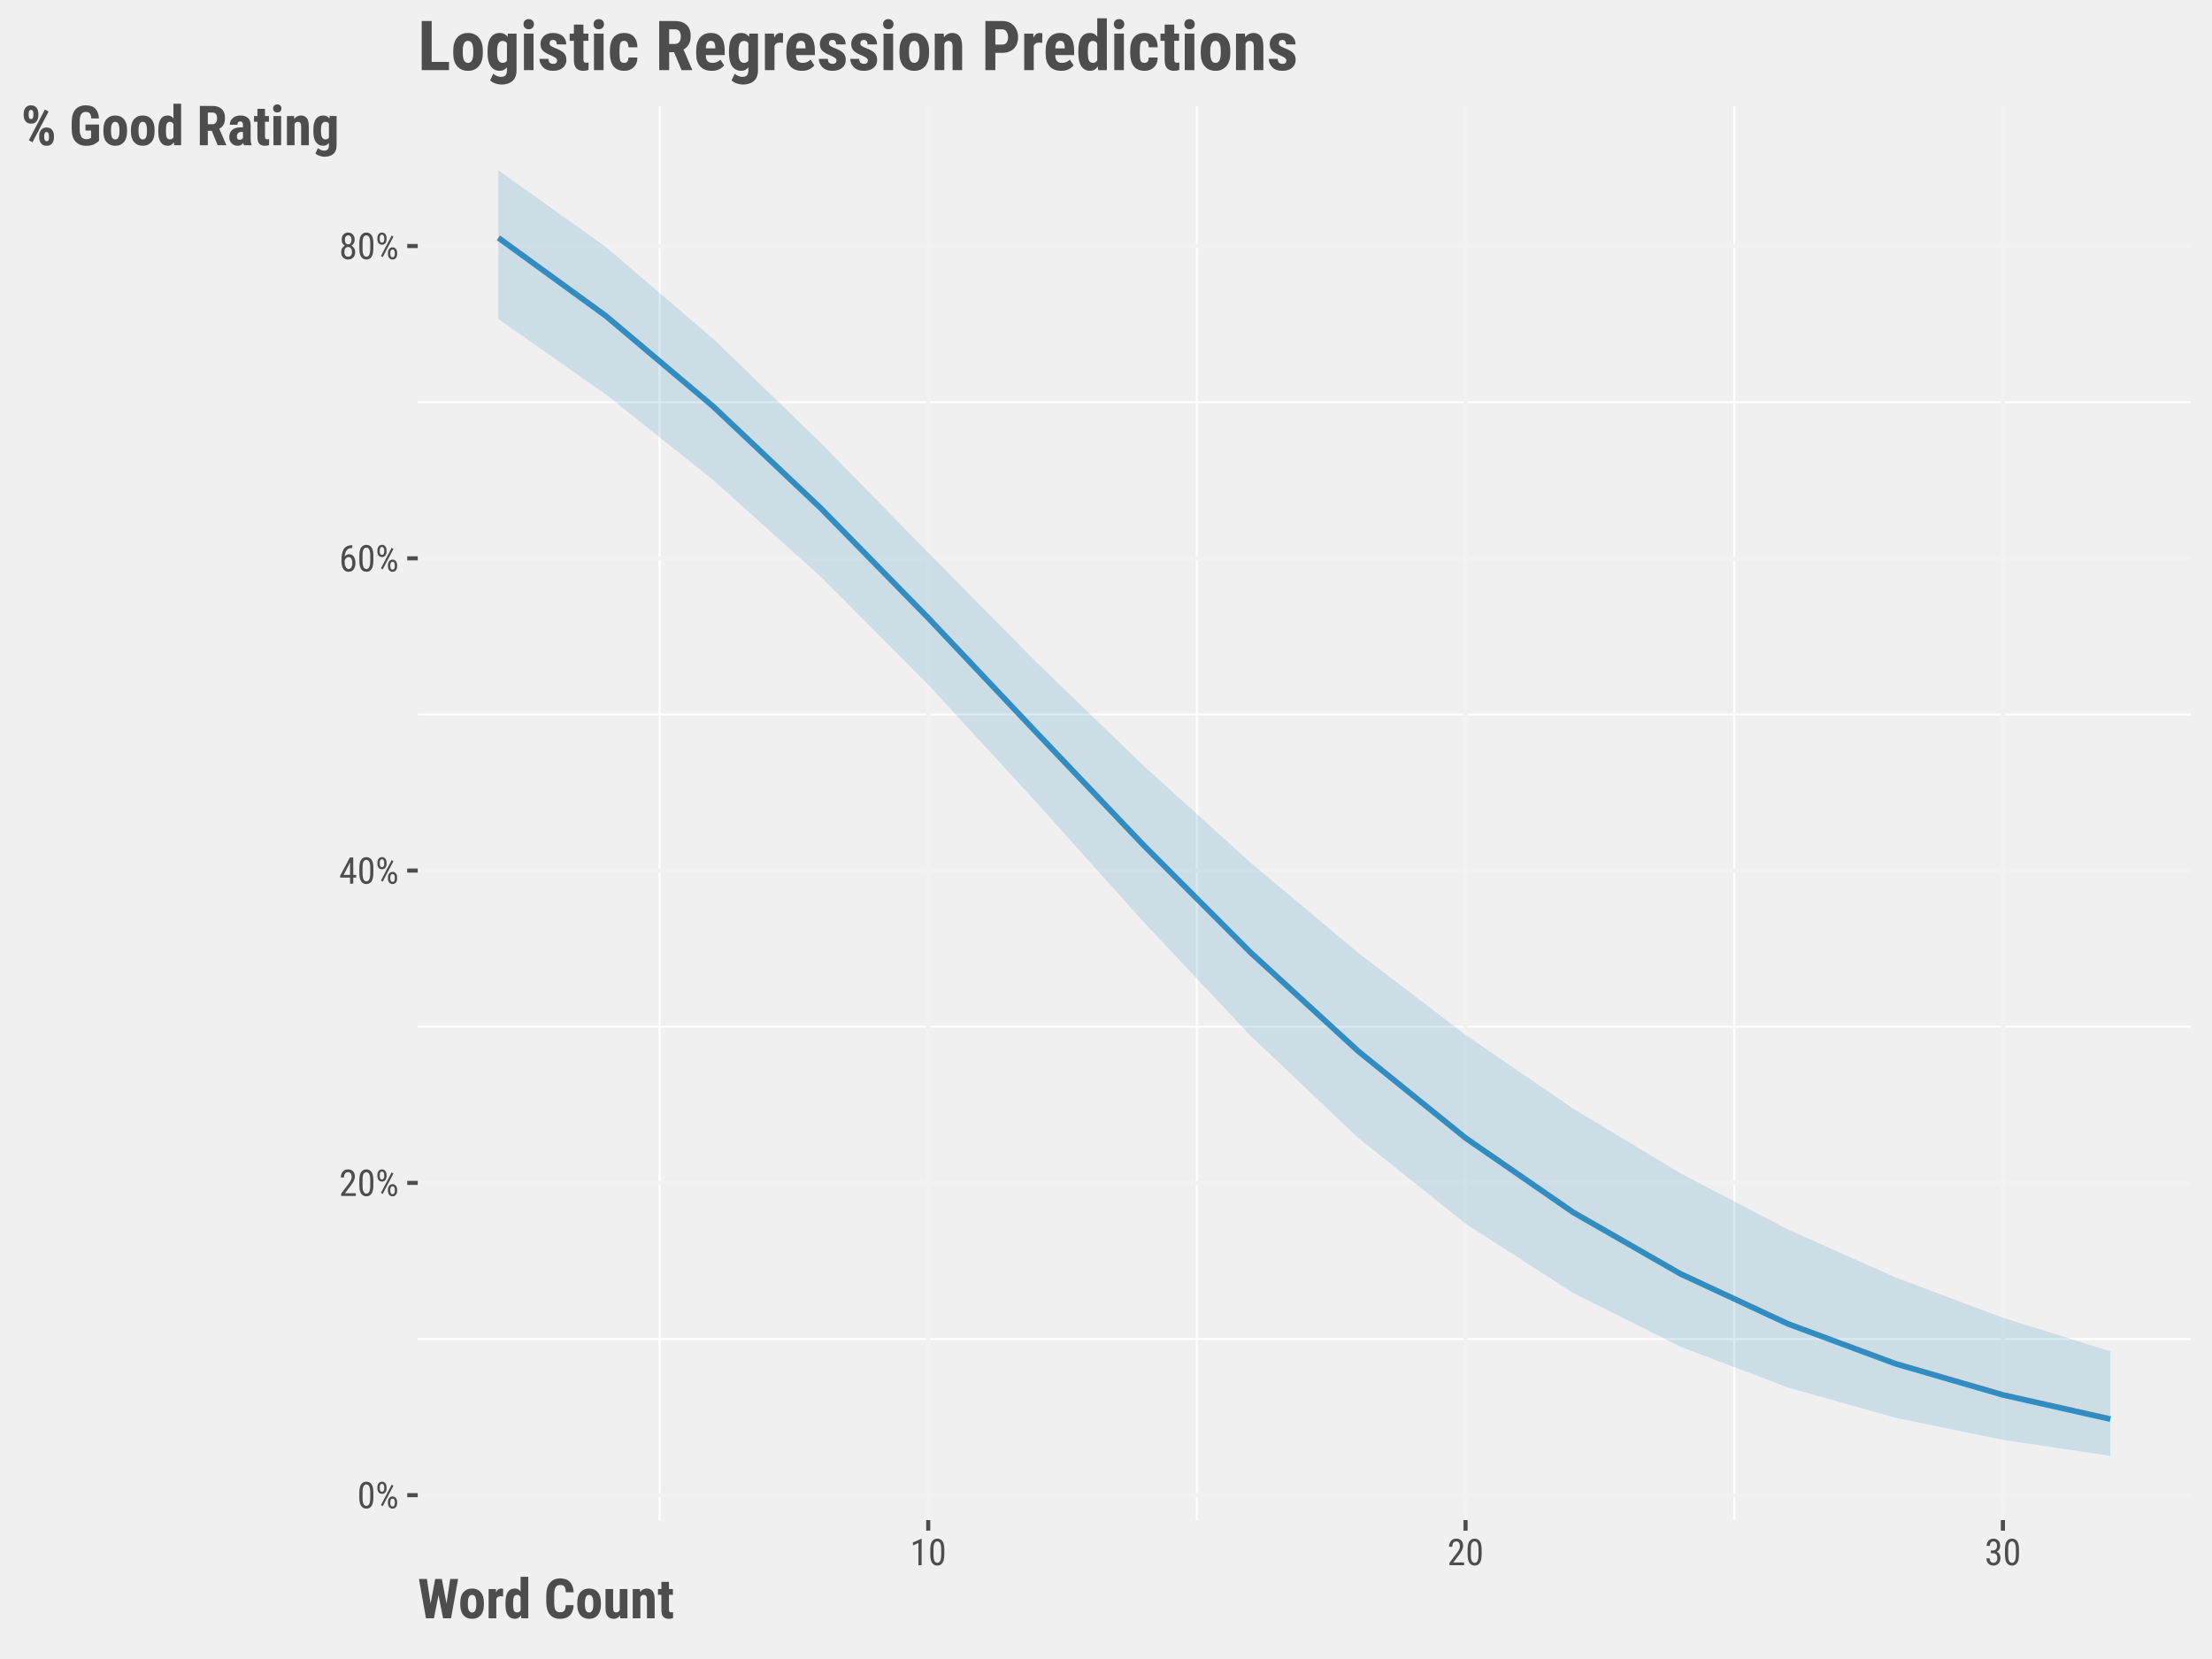
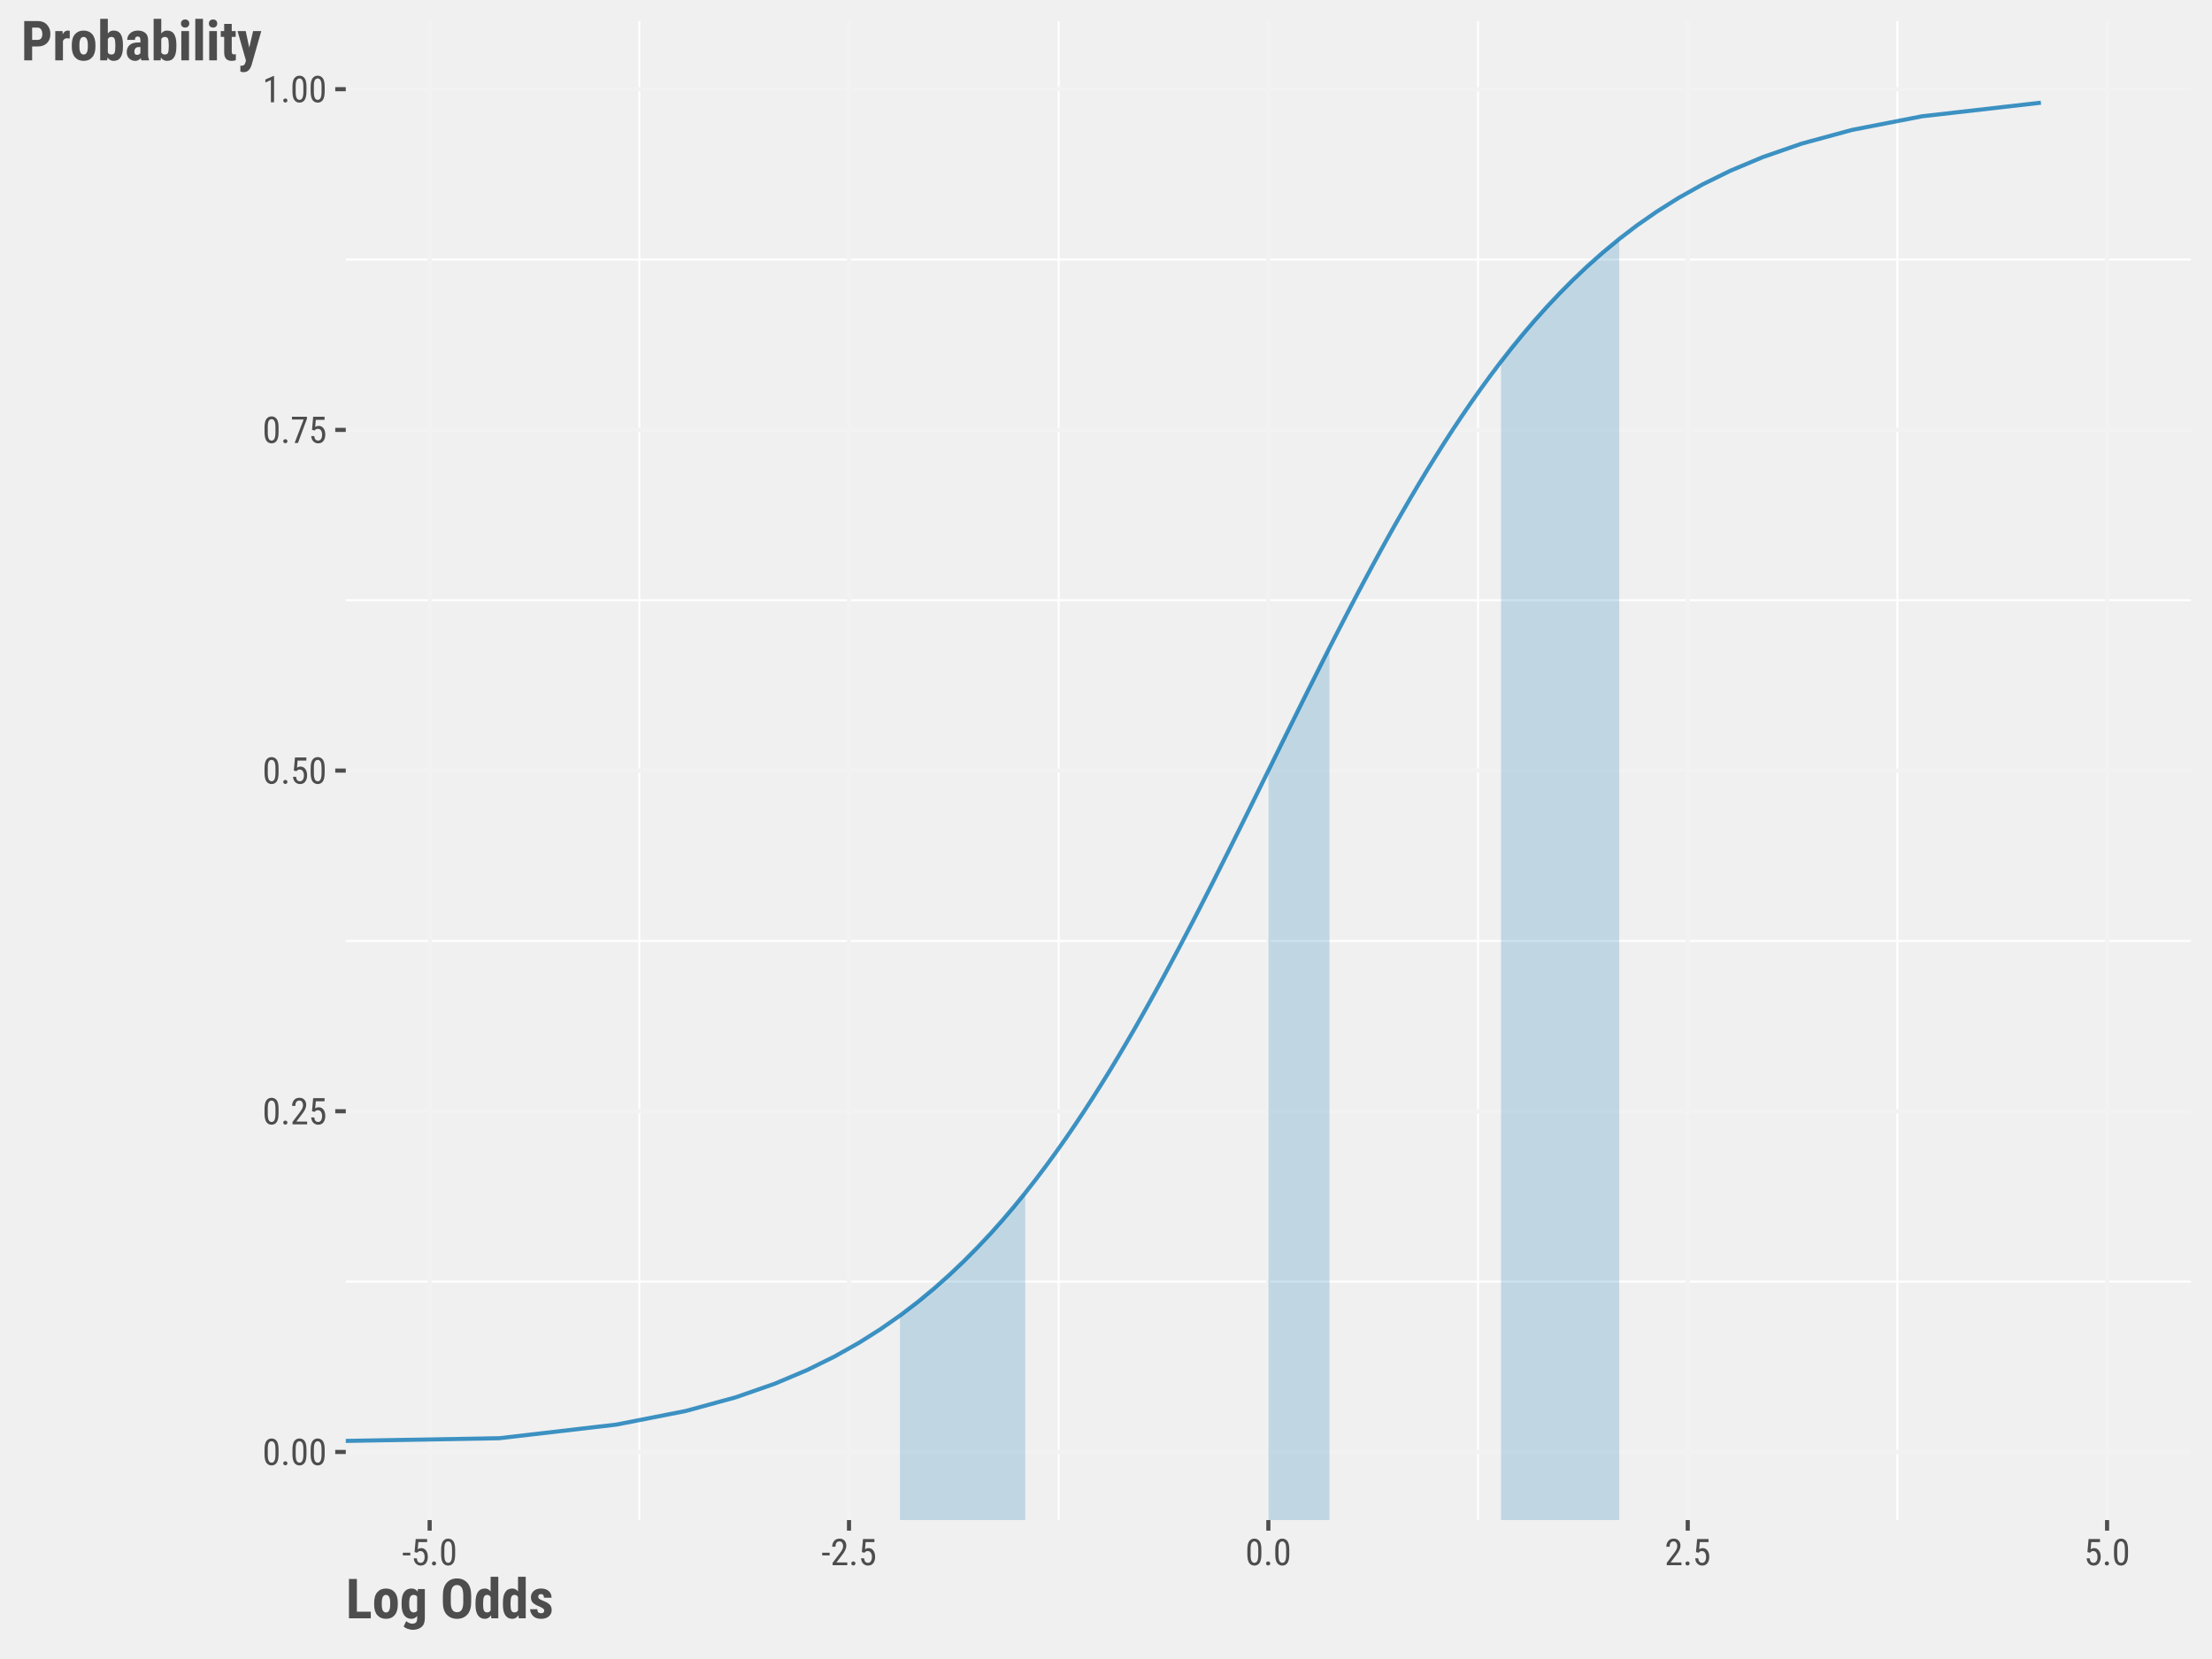
<svg xmlns="http://www.w3.org/2000/svg" class="svglite" width="576.00pt" height="432.00pt" viewBox="0 0 576.00 432.00">
  <defs>
    <style type="text/css">
    .svglite line, .svglite polyline, .svglite polygon, .svglite path, .svglite rect, .svglite circle {
      fill: none;
      stroke: #000000;
      stroke-linecap: round;
      stroke-linejoin: round;
      stroke-miterlimit: 10.00;
    }
    .svglite text {
      white-space: pre;
    }
  </style>
  </defs>
  <rect width="100%" height="100%" style="stroke: none; fill: none;" />
  <defs>
    <clipPath id="cpMC4wMHw1NzYuMDB8MC4wMHw0MzIuMDA=">
      <rect x="0.00" y="0.00" width="576.00" height="432.00" />
    </clipPath>
  </defs>
  <g clip-path="url(#cpMC4wMHw1NzYuMDB8MC4wMHw0MzIuMDA=)">
-     <rect x="0.00" y="0" width="576.00" height="432.00" style="stroke-width: 1.07; stroke: none;" />
+     <rect x="0.00" y="0.00" width="576.00" height="432.00" style="stroke-width: 1.07; stroke: none;" />
  </g>
  <defs>
-     <clipPath id="cpMTA4Ljc4fDU3MC41MnwyNy41OXwzOTUuODM=">
-       <rect x="108.78" y="27.59" width="461.74" height="368.24" />
+     <clipPath id="cpOTAuMDR8NTcwLjUyfDUuNDh8Mzk1Ljgz">
+       <rect x="90.04" y="5.48" width="480.48" height="390.35" />
    </clipPath>
  </defs>
-   <g clip-path="url(#cpMTA4Ljc4fDU3MC41MnwyNy41OXwzOTUuODM=)">
-     <polyline points="108.78,348.68 570.52,348.68 " style="stroke-width: 0.53; stroke: #FFFFFF; stroke-linecap: butt;" />
-     <polyline points="108.78,267.36 570.52,267.36 " style="stroke-width: 0.53; stroke: #FFFFFF; stroke-linecap: butt;" />
-     <polyline points="108.78,186.04 570.52,186.04 " style="stroke-width: 0.53; stroke: #FFFFFF; stroke-linecap: butt;" />
-     <polyline points="108.78,104.73 570.52,104.73 " style="stroke-width: 0.53; stroke: #FFFFFF; stroke-linecap: butt;" />
-     <polyline points="171.75,395.83 171.75,27.59 " style="stroke-width: 0.53; stroke: #FFFFFF; stroke-linecap: butt;" />
-     <polyline points="311.67,395.83 311.67,27.59 " style="stroke-width: 0.53; stroke: #FFFFFF; stroke-linecap: butt;" />
-     <polyline points="451.59,395.83 451.59,27.59 " style="stroke-width: 0.53; stroke: #FFFFFF; stroke-linecap: butt;" />
-     <polyline points="108.78,389.34 570.52,389.34 " style="stroke-width: 1.07; stroke: #F2F2F2; stroke-linecap: butt;" />
-     <polyline points="108.78,308.02 570.52,308.02 " style="stroke-width: 1.07; stroke: #F2F2F2; stroke-linecap: butt;" />
-     <polyline points="108.78,226.70 570.52,226.70 " style="stroke-width: 1.07; stroke: #F2F2F2; stroke-linecap: butt;" />
-     <polyline points="108.78,145.39 570.52,145.39 " style="stroke-width: 1.07; stroke: #F2F2F2; stroke-linecap: butt;" />
-     <polyline points="108.78,64.07 570.52,64.07 " style="stroke-width: 1.07; stroke: #F2F2F2; stroke-linecap: butt;" />
-     <polyline points="241.71,395.83 241.71,27.59 " style="stroke-width: 1.07; stroke: #F2F2F2; stroke-linecap: butt;" />
-     <polyline points="381.63,395.83 381.63,27.59 " style="stroke-width: 1.07; stroke: #F2F2F2; stroke-linecap: butt;" />
-     <polyline points="521.55,395.83 521.55,27.59 " style="stroke-width: 1.07; stroke: #F2F2F2; stroke-linecap: butt;" />
-     <polyline points="129.77,61.92 157.76,82.26 185.74,105.86 213.72,132.33 241.71,160.91 269.69,190.54 297.68,219.98 325.66,248.03 353.64,273.69 381.63,296.33 409.61,315.66 437.60,331.71 465.58,344.73 493.56,355.10 521.55,363.23 549.53,369.53 " style="stroke-width: 1.49; stroke: #0072B2; stroke-opacity: 0.75; stroke-linecap: butt;" />
-     <polygon points="129.77,44.33 157.76,64.30 185.74,88.25 213.72,115.33 241.71,143.93 269.69,172.27 297.68,199.30 325.66,224.64 353.64,248.10 381.63,269.49 409.61,288.66 437.60,305.53 465.58,320.15 493.56,332.63 521.55,343.14 549.53,351.89 549.53,379.10 521.55,374.93 493.56,369.18 465.58,361.30 437.60,350.69 409.61,336.67 381.63,318.64 353.64,296.27 325.66,269.73 297.68,239.96 269.69,208.74 241.71,178.26 213.72,150.18 185.74,125.02 157.76,102.71 129.77,83.08 " style="stroke-width: 0.00; stroke: none; stroke-linecap: butt; fill: #0072B2; fill-opacity: 0.15;" />
-     <polyline points="129.77,44.33 157.76,64.30 185.74,88.25 213.72,115.33 241.71,143.93 269.69,172.27 297.68,199.30 325.66,224.64 353.64,248.10 381.63,269.49 409.61,288.66 437.60,305.53 465.58,320.15 493.56,332.63 521.55,343.14 549.53,351.89 " style="stroke-width: 1.07; stroke: none; stroke-linecap: butt;" />
-     <polyline points="549.53,379.10 521.55,374.93 493.56,369.18 465.58,361.30 437.60,350.69 409.61,336.67 381.63,318.64 353.64,296.27 325.66,269.73 297.68,239.96 269.69,208.74 241.71,178.26 213.72,150.18 185.74,125.02 157.76,102.71 129.77,83.08 " style="stroke-width: 1.07; stroke: none; stroke-linecap: butt;" />
+   <g clip-path="url(#cpOTAuMDR8NTcwLjUyfDUuNDh8Mzk1Ljgz)">
+     <polyline points="90.04,333.73 570.52,333.73 " style="stroke-width: 0.53; stroke: #FFFFFF; stroke-linecap: butt;" />
+     <polyline points="90.04,245.02 570.52,245.02 " style="stroke-width: 0.53; stroke: #FFFFFF; stroke-linecap: butt;" />
+     <polyline points="90.04,156.30 570.52,156.30 " style="stroke-width: 0.53; stroke: #FFFFFF; stroke-linecap: butt;" />
+     <polyline points="90.04,67.58 570.52,67.58 " style="stroke-width: 0.53; stroke: #FFFFFF; stroke-linecap: butt;" />
+     <polyline points="166.48,395.83 166.48,5.48 " style="stroke-width: 0.53; stroke: #FFFFFF; stroke-linecap: butt;" />
+     <polyline points="275.68,395.83 275.68,5.48 " style="stroke-width: 0.53; stroke: #FFFFFF; stroke-linecap: butt;" />
+     <polyline points="384.88,395.83 384.88,5.48 " style="stroke-width: 0.53; stroke: #FFFFFF; stroke-linecap: butt;" />
+     <polyline points="494.08,395.83 494.08,5.48 " style="stroke-width: 0.53; stroke: #FFFFFF; stroke-linecap: butt;" />
+     <polyline points="90.04,378.09 570.52,378.09 " style="stroke-width: 1.07; stroke: #F2F2F2; stroke-linecap: butt;" />
+     <polyline points="90.04,289.37 570.52,289.37 " style="stroke-width: 1.07; stroke: #F2F2F2; stroke-linecap: butt;" />
+     <polyline points="90.04,200.66 570.52,200.66 " style="stroke-width: 1.07; stroke: #F2F2F2; stroke-linecap: butt;" />
+     <polyline points="90.04,111.94 570.52,111.94 " style="stroke-width: 1.07; stroke: #F2F2F2; stroke-linecap: butt;" />
+     <polyline points="90.04,23.22 570.52,23.22 " style="stroke-width: 1.07; stroke: #F2F2F2; stroke-linecap: butt;" />
+     <polyline points="111.88,395.83 111.88,5.48 " style="stroke-width: 1.07; stroke: #F2F2F2; stroke-linecap: butt;" />
+     <polyline points="221.08,395.83 221.08,5.48 " style="stroke-width: 1.07; stroke: #F2F2F2; stroke-linecap: butt;" />
+     <polyline points="330.28,395.83 330.28,5.48 " style="stroke-width: 1.07; stroke: #F2F2F2; stroke-linecap: butt;" />
+     <polyline points="439.48,395.83 439.48,5.48 " style="stroke-width: 1.07; stroke: #F2F2F2; stroke-linecap: butt;" />
+     <polyline points="548.68,395.83 548.68,5.48 " style="stroke-width: 1.07; stroke: #F2F2F2; stroke-linecap: butt;" />
+     <polyline points="-72.03,378.05 130.00,374.51 160.50,370.96 178.59,367.41 191.57,363.86 201.76,360.31 210.17,356.76 217.36,353.21 223.65,349.67 229.27,346.12 234.35,342.57 239.00,339.02 243.29,335.47 247.28,331.92 251.02,328.37 254.54,324.82 257.88,321.28 261.05,317.73 264.07,314.18 266.97,310.63 269.75,307.08 272.43,303.53 275.02,299.98 277.52,296.44 279.95,292.89 282.31,289.34 284.61,285.79 286.85,282.24 289.05,278.69 291.19,275.14 293.29,271.59 295.35,268.05 297.37,264.50 299.36,260.95 301.32,257.40 303.26,253.85 305.16,250.30 307.05,246.75 308.91,243.21 310.76,239.66 312.59,236.11 314.40,232.56 316.20,229.01 317.98,225.46 319.76,221.91 321.53,218.36 323.29,214.82 325.05,211.27 326.80,207.72 328.55,204.17 330.30,200.62 332.04,197.07 333.79,193.52 335.54,189.98 337.30,186.43 339.06,182.88 340.83,179.33 342.61,175.78 344.39,172.23 346.19,168.68 348.01,165.13 349.84,161.59 351.68,158.04 353.54,154.49 355.43,150.94 357.34,147.39 359.27,143.84 361.23,140.29 363.22,136.74 365.25,133.20 367.31,129.65 369.41,126.10 371.55,122.55 373.75,119.00 375.99,115.45 378.29,111.90 380.65,108.36 383.08,104.81 385.59,101.26 388.18,97.71 390.86,94.16 393.64,90.61 396.54,87.06 399.57,83.51 402.74,79.97 406.08,76.42 409.61,72.87 413.35,69.32 417.35,65.77 421.65,62.22 426.30,58.67 431.39,55.13 437.02,51.58 443.33,48.03 450.54,44.48 458.98,40.93 469.21,37.38 482.27,33.83 500.50,30.28 531.44,26.74 " style="stroke-width: 1.07; stroke: #0072B2; stroke-opacity: 0.75; stroke-linecap: butt;" />
+     <polygon points="330.30,200.62 332.04,197.07 333.79,193.52 335.54,189.98 337.30,186.43 339.06,182.88 340.83,179.33 342.61,175.78 344.39,172.23 346.19,168.68 346.19,395.83 344.39,395.83 342.61,395.83 340.83,395.83 339.06,395.83 337.30,395.83 335.54,395.83 333.79,395.83 332.04,395.83 330.30,395.83 " style="stroke-width: 0.00; stroke: none; stroke-linecap: butt; fill: #0072B2; fill-opacity: 0.20;" />
+     <polyline points="330.30,200.62 332.04,197.07 333.79,193.52 335.54,189.98 337.30,186.43 339.06,182.88 340.83,179.33 342.61,175.78 344.39,172.23 346.19,168.68 " style="stroke-width: 1.07; stroke: none; stroke-linecap: butt;" />
+     <polyline points="346.19,395.83 344.39,395.83 342.61,395.83 340.83,395.83 339.06,395.83 337.30,395.83 335.54,395.83 333.79,395.83 332.04,395.83 330.30,395.83 " style="stroke-width: 1.07; stroke: none; stroke-linecap: butt;" />
+     <polygon points="234.35,342.57 239.00,339.02 243.29,335.47 247.28,331.92 251.02,328.37 254.54,324.82 257.88,321.28 261.05,317.73 264.07,314.18 266.97,310.63 266.97,395.83 264.07,395.83 261.05,395.83 257.88,395.83 254.54,395.83 251.02,395.83 247.28,395.83 243.29,395.83 239.00,395.83 234.35,395.83 " style="stroke-width: 0.00; stroke: none; stroke-linecap: butt; fill: #0072B2; fill-opacity: 0.20;" />
+     <polyline points="234.35,342.57 239.00,339.02 243.29,335.47 247.28,331.92 251.02,328.37 254.54,324.82 257.88,321.28 261.05,317.73 264.07,314.18 266.97,310.63 " style="stroke-width: 1.07; stroke: none; stroke-linecap: butt;" />
+     <polyline points="266.97,395.83 264.07,395.83 261.05,395.83 257.88,395.83 254.54,395.83 251.02,395.83 247.28,395.83 243.29,395.83 239.00,395.83 234.35,395.83 " style="stroke-width: 1.07; stroke: none; stroke-linecap: butt;" />
+     <polygon points="390.86,94.16 393.64,90.61 396.54,87.06 399.57,83.51 402.74,79.97 406.08,76.42 409.61,72.87 413.35,69.32 417.35,65.77 421.65,62.22 421.65,395.83 417.35,395.83 413.35,395.83 409.61,395.83 406.08,395.83 402.74,395.83 399.57,395.83 396.54,395.83 393.64,395.83 390.86,395.83 " style="stroke-width: 0.00; stroke: none; stroke-linecap: butt; fill: #0072B2; fill-opacity: 0.20;" />
+     <polyline points="390.86,94.16 393.64,90.61 396.54,87.06 399.57,83.51 402.74,79.97 406.08,76.42 409.61,72.87 413.35,69.32 417.35,65.77 421.65,62.22 " style="stroke-width: 1.07; stroke: none; stroke-linecap: butt;" />
+     <polyline points="421.65,395.83 417.35,395.83 413.35,395.83 409.61,395.83 406.08,395.83 402.74,395.83 399.57,395.83 396.54,395.83 393.64,395.83 390.86,395.83 " style="stroke-width: 1.07; stroke: none; stroke-linecap: butt;" />
  </g>
  <g clip-path="url(#cpMC4wMHw1NzYuMDB8MC4wMHw0MzIuMDA=)">
-     <text x="103.85" y="392.75" text-anchor="end" style="font-size: 9.60px;fill: #4D4D4D; font-family: &quot;Roboto Condensed&quot;;" textLength="10.81px" lengthAdjust="spacingAndGlyphs">0%</text>
-     <text x="103.85" y="311.43" text-anchor="end" style="font-size: 9.60px;fill: #4D4D4D; font-family: &quot;Roboto Condensed&quot;;" textLength="15.54px" lengthAdjust="spacingAndGlyphs">20%</text>
-     <text x="103.85" y="230.11" text-anchor="end" style="font-size: 9.60px;fill: #4D4D4D; font-family: &quot;Roboto Condensed&quot;;" textLength="15.54px" lengthAdjust="spacingAndGlyphs">40%</text>
-     <text x="103.85" y="148.80" text-anchor="end" style="font-size: 9.60px;fill: #4D4D4D; font-family: &quot;Roboto Condensed&quot;;" textLength="15.54px" lengthAdjust="spacingAndGlyphs">60%</text>
-     <text x="103.85" y="67.48" text-anchor="end" style="font-size: 9.60px;fill: #4D4D4D; font-family: &quot;Roboto Condensed&quot;;" textLength="15.54px" lengthAdjust="spacingAndGlyphs">80%</text>
-     <polyline points="106.04,389.34 108.78,389.34 " style="stroke-width: 1.07; stroke: #4D4D4D; stroke-linecap: butt;" />
-     <polyline points="106.04,308.02 108.78,308.02 " style="stroke-width: 1.07; stroke: #4D4D4D; stroke-linecap: butt;" />
-     <polyline points="106.04,226.70 108.78,226.70 " style="stroke-width: 1.07; stroke: #4D4D4D; stroke-linecap: butt;" />
-     <polyline points="106.04,145.39 108.78,145.39 " style="stroke-width: 1.07; stroke: #4D4D4D; stroke-linecap: butt;" />
-     <polyline points="106.04,64.07 108.78,64.07 " style="stroke-width: 1.07; stroke: #4D4D4D; stroke-linecap: butt;" />
-     <polyline points="241.71,398.57 241.71,395.83 " style="stroke-width: 1.07; stroke: #4D4D4D; stroke-linecap: butt;" />
-     <polyline points="381.63,398.57 381.63,395.83 " style="stroke-width: 1.07; stroke: #4D4D4D; stroke-linecap: butt;" />
-     <polyline points="521.55,398.57 521.55,395.83 " style="stroke-width: 1.07; stroke: #4D4D4D; stroke-linecap: butt;" />
-     <text x="241.71" y="407.58" text-anchor="middle" style="font-size: 9.60px;fill: #4D4D4D; font-family: &quot;Roboto Condensed&quot;;" textLength="9.48px" lengthAdjust="spacingAndGlyphs">10</text>
-     <text x="381.63" y="407.58" text-anchor="middle" style="font-size: 9.60px;fill: #4D4D4D; font-family: &quot;Roboto Condensed&quot;;" textLength="9.48px" lengthAdjust="spacingAndGlyphs">20</text>
-     <text x="521.55" y="407.58" text-anchor="middle" style="font-size: 9.60px;fill: #4D4D4D; font-family: &quot;Roboto Condensed&quot;;" textLength="9.48px" lengthAdjust="spacingAndGlyphs">30</text>
-     <text x="108.78" y="421.40" style="font-size: 14.40px; font-weight: bold;fill: #4D4D4D; font-family: &quot;Roboto Condensed&quot;;" textLength="67.13px" lengthAdjust="spacingAndGlyphs">Word Count</text>
-     <text x="5.48" y="37.82" style="font-size: 14.40px; font-weight: bold;fill: #4D4D4D; font-family: &quot;Roboto Condensed&quot;;" textLength="82.83px" lengthAdjust="spacingAndGlyphs">% Good Rating</text>
-     <text x="108.78" y="18.27" style="font-size: 18.00px; font-weight: bold;fill: #4D4D4D; font-family: &quot;Roboto Condensed&quot;;" textLength="229.47px" lengthAdjust="spacingAndGlyphs">Logistic Regression Predictions</text>
+     <text x="85.10" y="381.50" text-anchor="end" style="font-size: 9.60px;fill: #4D4D4D; font-family: &quot;Roboto Condensed&quot;;" textLength="16.74px" lengthAdjust="spacingAndGlyphs">0.00</text>
+     <text x="85.10" y="292.78" text-anchor="end" style="font-size: 9.60px;fill: #4D4D4D; font-family: &quot;Roboto Condensed&quot;;" textLength="16.74px" lengthAdjust="spacingAndGlyphs">0.25</text>
+     <text x="85.10" y="204.07" text-anchor="end" style="font-size: 9.60px;fill: #4D4D4D; font-family: &quot;Roboto Condensed&quot;;" textLength="16.74px" lengthAdjust="spacingAndGlyphs">0.50</text>
+     <text x="85.10" y="115.35" text-anchor="end" style="font-size: 9.60px;fill: #4D4D4D; font-family: &quot;Roboto Condensed&quot;;" textLength="16.74px" lengthAdjust="spacingAndGlyphs">0.75</text>
+     <text x="85.10" y="26.63" text-anchor="end" style="font-size: 9.60px;fill: #4D4D4D; font-family: &quot;Roboto Condensed&quot;;" textLength="16.74px" lengthAdjust="spacingAndGlyphs">1.00</text>
+     <polyline points="87.30,378.09 90.04,378.09 " style="stroke-width: 1.07; stroke: #4D4D4D; stroke-linecap: butt;" />
+     <polyline points="87.30,289.37 90.04,289.37 " style="stroke-width: 1.07; stroke: #4D4D4D; stroke-linecap: butt;" />
+     <polyline points="87.30,200.66 90.04,200.66 " style="stroke-width: 1.07; stroke: #4D4D4D; stroke-linecap: butt;" />
+     <polyline points="87.30,111.94 90.04,111.94 " style="stroke-width: 1.07; stroke: #4D4D4D; stroke-linecap: butt;" />
+     <polyline points="87.30,23.22 90.04,23.22 " style="stroke-width: 1.07; stroke: #4D4D4D; stroke-linecap: butt;" />
+     <polyline points="111.88,398.57 111.88,395.83 " style="stroke-width: 1.07; stroke: #4D4D4D; stroke-linecap: butt;" />
+     <polyline points="221.08,398.57 221.08,395.83 " style="stroke-width: 1.07; stroke: #4D4D4D; stroke-linecap: butt;" />
+     <polyline points="330.28,398.57 330.28,395.83 " style="stroke-width: 1.07; stroke: #4D4D4D; stroke-linecap: butt;" />
+     <polyline points="439.48,398.57 439.48,395.83 " style="stroke-width: 1.07; stroke: #4D4D4D; stroke-linecap: butt;" />
+     <polyline points="548.68,398.57 548.68,395.83 " style="stroke-width: 1.07; stroke: #4D4D4D; stroke-linecap: butt;" />
+     <text x="111.88" y="407.58" text-anchor="middle" style="font-size: 9.60px;fill: #4D4D4D; font-family: &quot;Roboto Condensed&quot;;" textLength="14.38px" lengthAdjust="spacingAndGlyphs">-5.0</text>
+     <text x="221.08" y="407.58" text-anchor="middle" style="font-size: 9.60px;fill: #4D4D4D; font-family: &quot;Roboto Condensed&quot;;" textLength="14.38px" lengthAdjust="spacingAndGlyphs">-2.5</text>
+     <text x="330.28" y="407.58" text-anchor="middle" style="font-size: 9.60px;fill: #4D4D4D; font-family: &quot;Roboto Condensed&quot;;" textLength="12.00px" lengthAdjust="spacingAndGlyphs">0.0</text>
+     <text x="439.48" y="407.58" text-anchor="middle" style="font-size: 9.60px;fill: #4D4D4D; font-family: &quot;Roboto Condensed&quot;;" textLength="12.00px" lengthAdjust="spacingAndGlyphs">2.5</text>
+     <text x="548.68" y="407.58" text-anchor="middle" style="font-size: 9.60px;fill: #4D4D4D; font-family: &quot;Roboto Condensed&quot;;" textLength="12.00px" lengthAdjust="spacingAndGlyphs">5.0</text>
+     <text x="90.04" y="421.40" style="font-size: 14.40px; font-weight: bold;fill: #4D4D4D; font-family: &quot;Roboto Condensed&quot;;" textLength="54.10px" lengthAdjust="spacingAndGlyphs">Log Odds</text>
+     <text x="5.48" y="15.71" style="font-size: 14.40px; font-weight: bold;fill: #4D4D4D; font-family: &quot;Roboto Condensed&quot;;" textLength="62.88px" lengthAdjust="spacingAndGlyphs">Probability</text>
  </g>
</svg>
